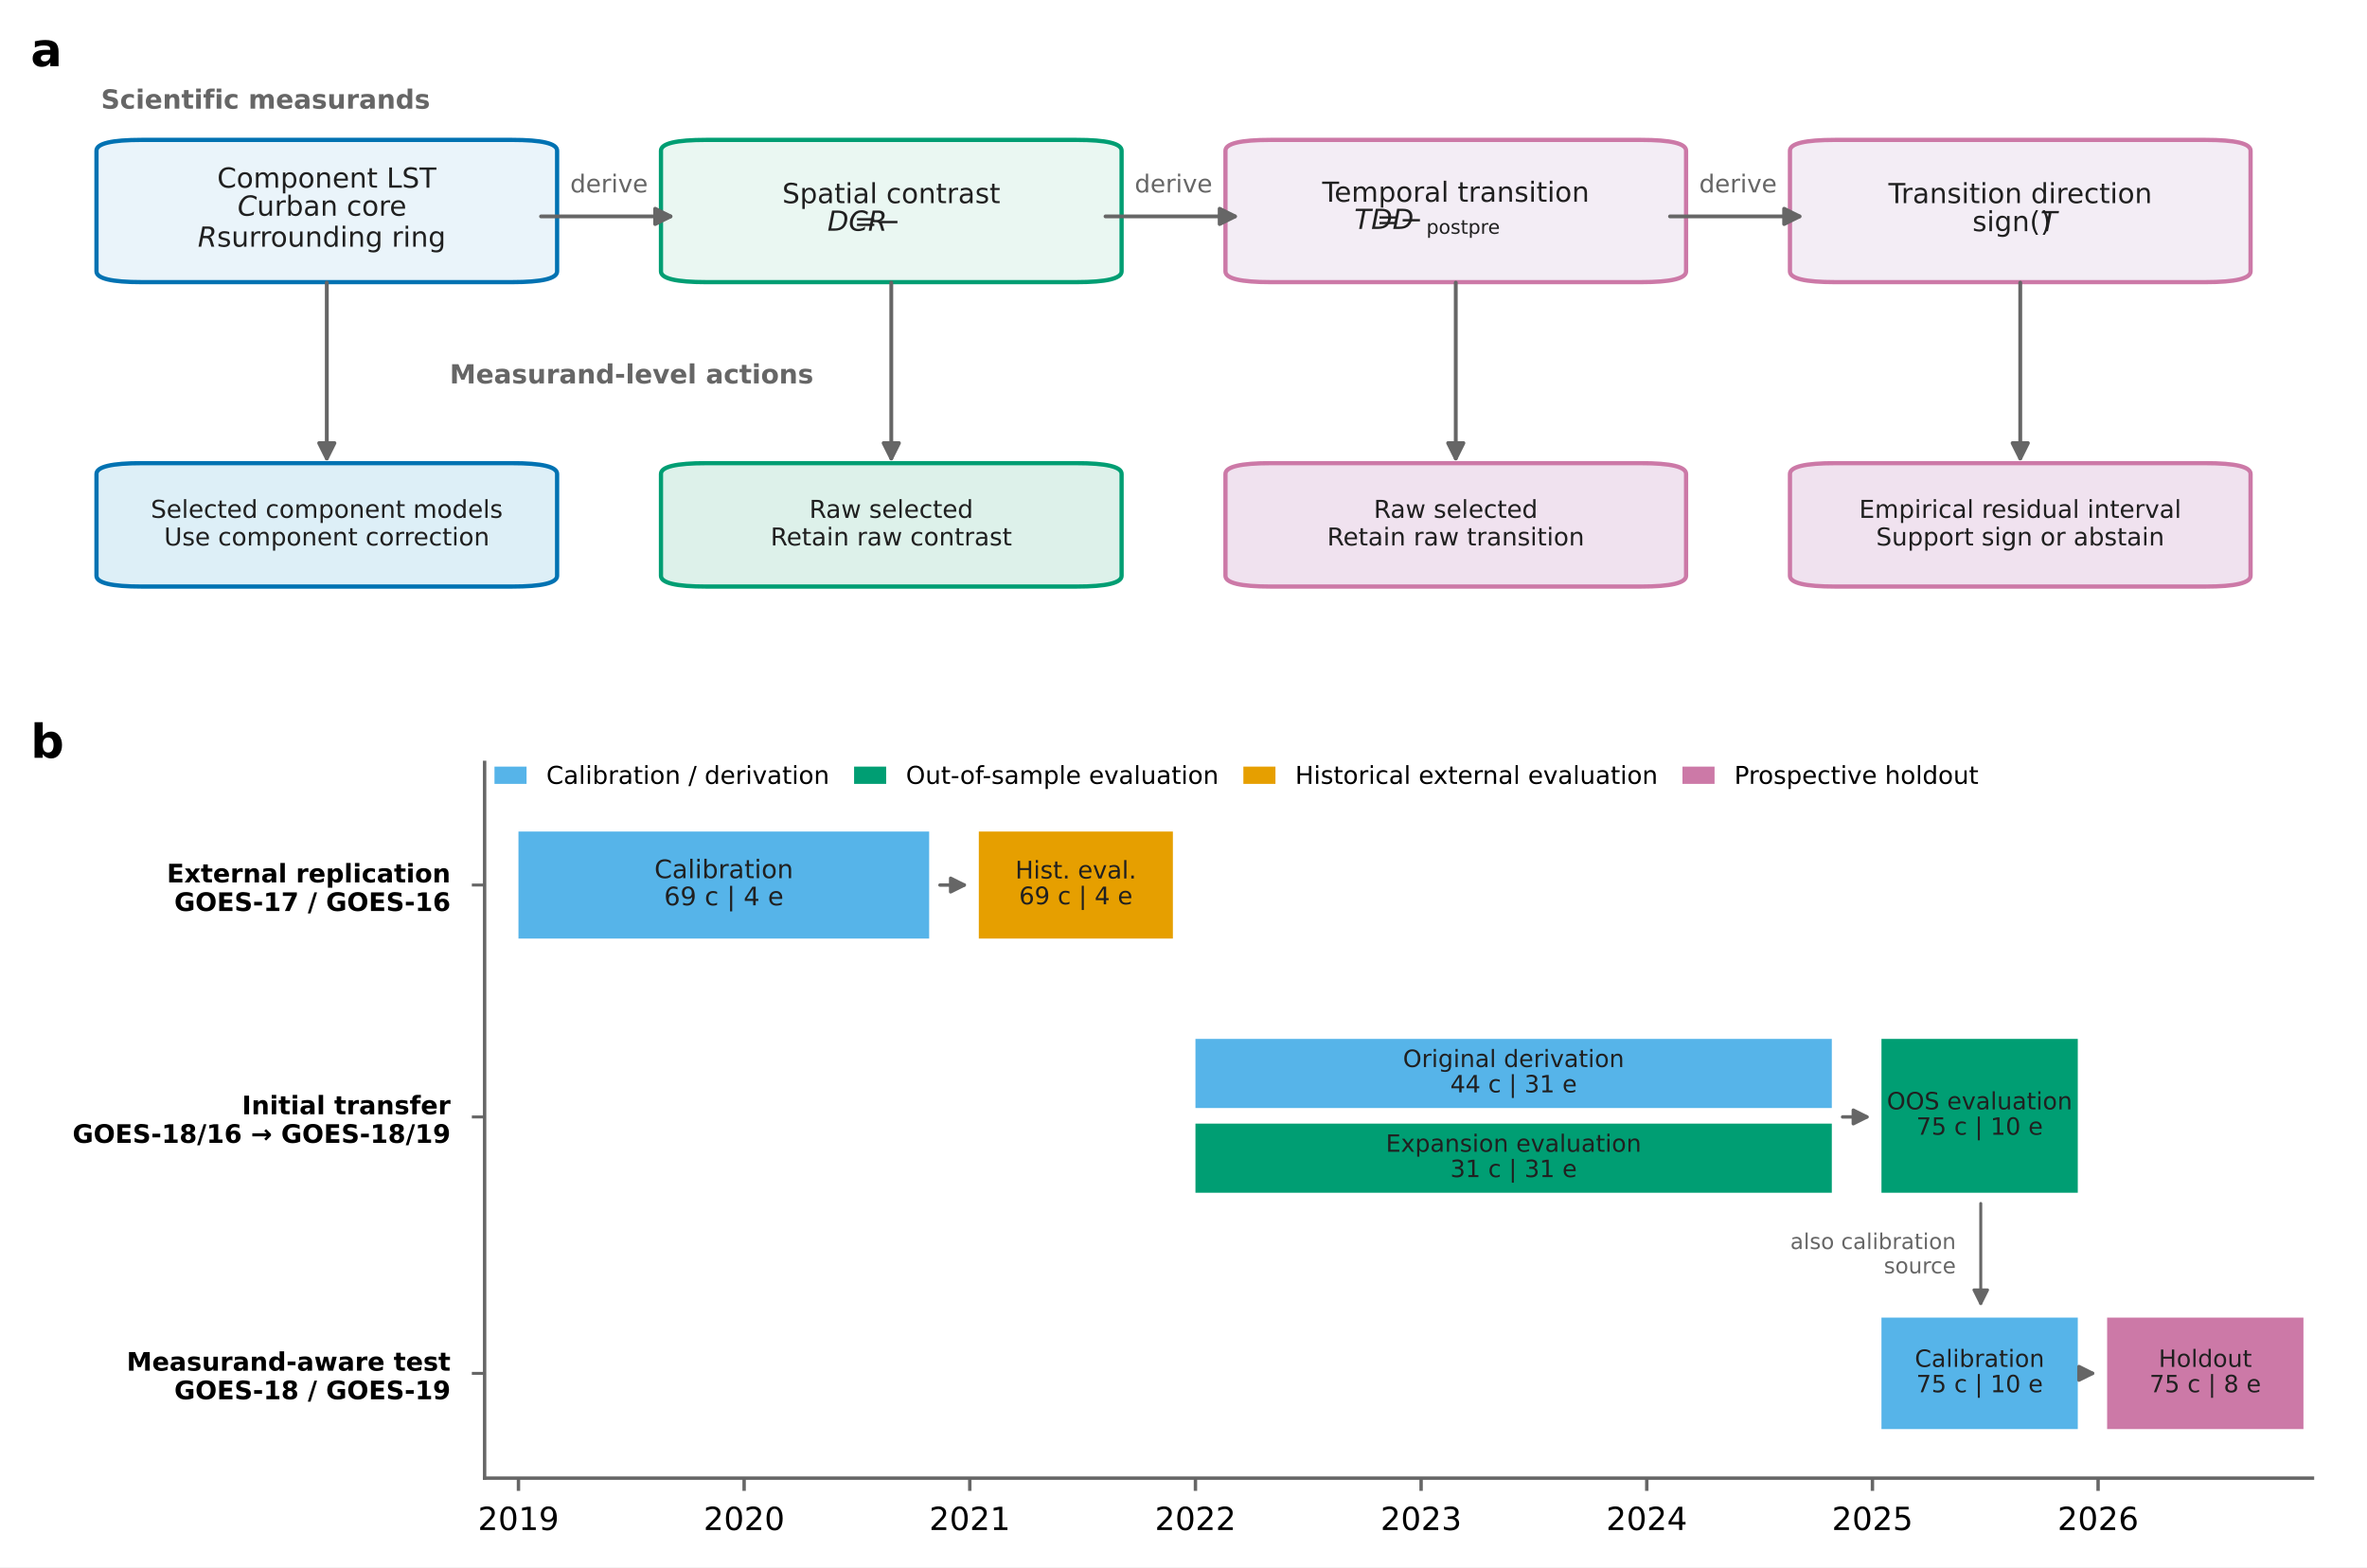
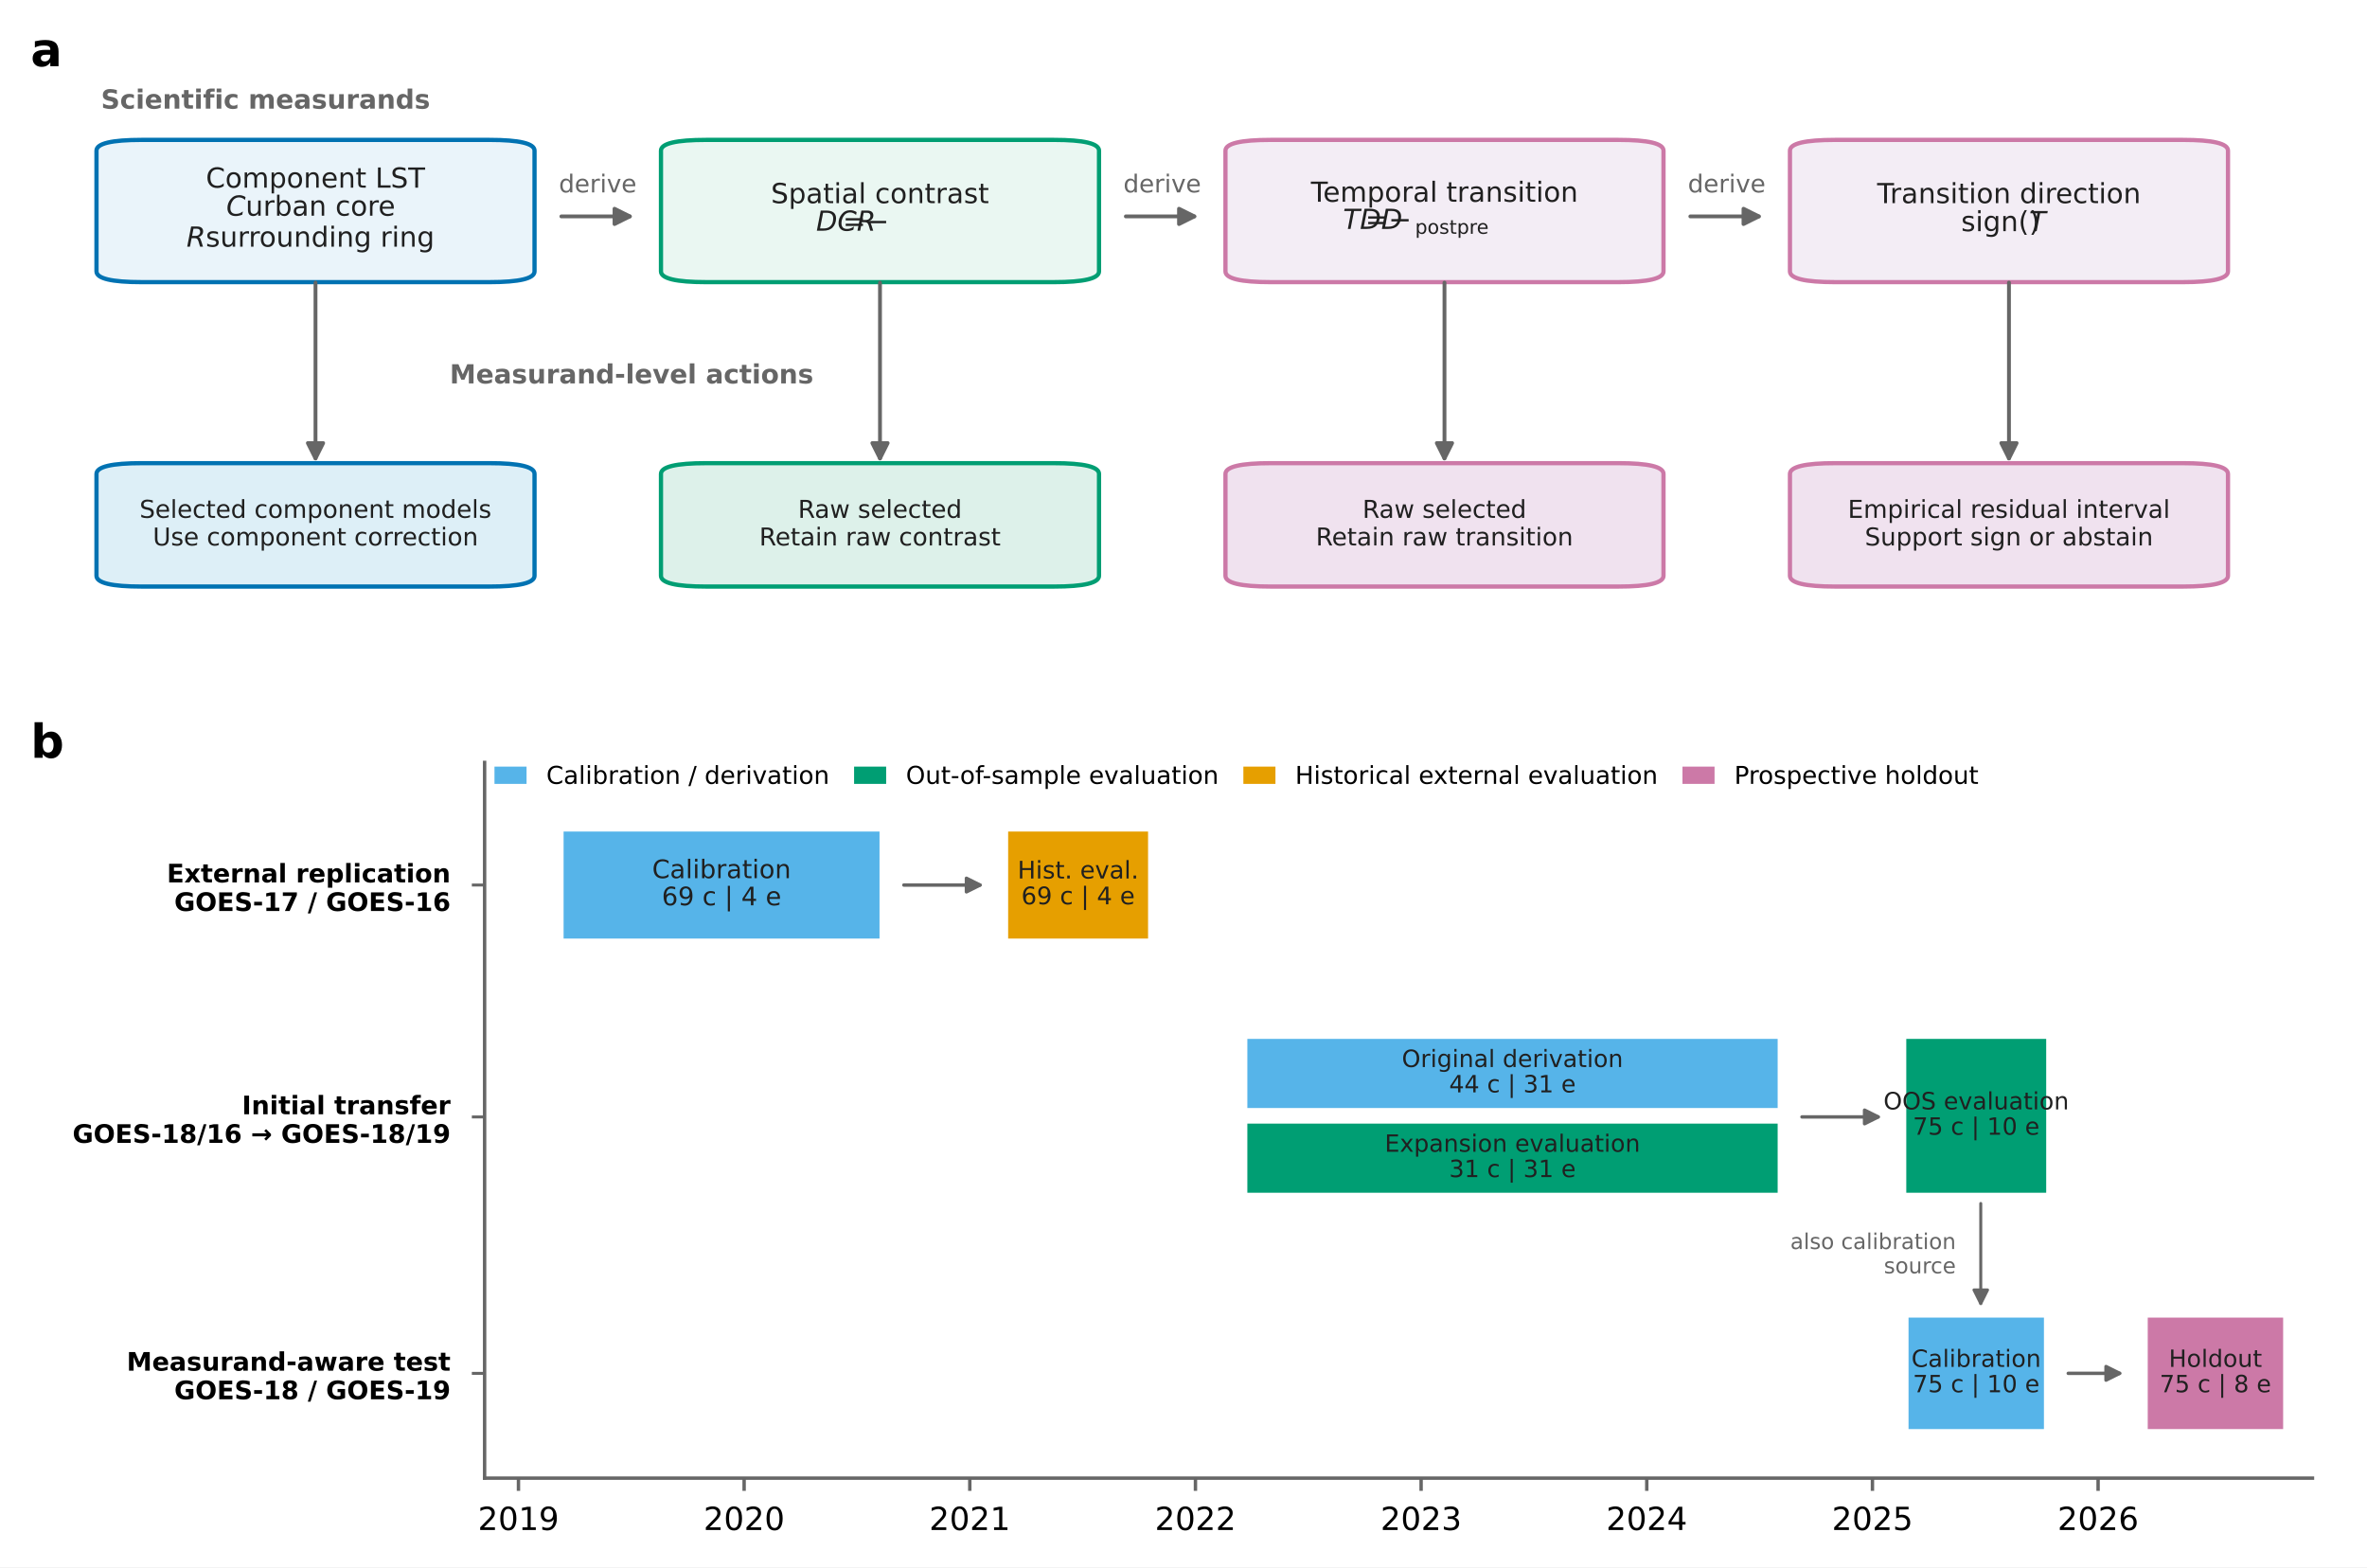
<svg xmlns="http://www.w3.org/2000/svg" xmlns:xlink="http://www.w3.org/1999/xlink" width="556.344pt" height="368.359pt" viewBox="0 0 556.344 368.359" version="1.1">
  <defs>
    <style type="text/css">*{stroke-linejoin: round; stroke-linecap: butt}</style>
  </defs>
  <g id="figure_1">
    <g id="patch_1">
      <path d="M 0 368.359 L 556.344 368.359 L 556.344 0 L 0 0 z " style="fill: #ffffff" />
    </g>
    <g id="axes_1">
      <g id="patch_2">
-         <path d="M 33.292 66.308 L 120.329 66.308 Q 130.943 66.308 130.943 63.775 L 130.943 35.41 Q 130.943 32.878 120.329 32.878 L 33.292 32.878 Q 22.678 32.878 22.678 35.41 L 22.678 63.775 Q 22.678 66.308 33.292 66.308 z " clip-path="url(#pf7577ebd3a)" style="fill: #eaf4fa; stroke: #0072b2; stroke-linejoin: miter" />
+         <path d="M 33.292 66.308 L 115.022 66.308 Q 125.636 66.308 125.636 63.775 L 125.636 35.41 Q 125.636 32.878 115.022 32.878 L 33.292 32.878 Q 22.678 32.878 22.678 35.41 L 22.678 63.775 Q 22.678 66.308 33.292 66.308 z " clip-path="url(#pf7577ebd3a)" style="fill: #eaf4fa; stroke: #0072b2; stroke-linejoin: miter" />
      </g>
      <g id="patch_3">
-         <path d="M 33.292 137.854 L 120.329 137.854 Q 130.943 137.854 130.943 135.321 L 130.943 111.388 Q 130.943 108.856 120.329 108.856 L 33.292 108.856 Q 22.678 108.856 22.678 111.388 L 22.678 135.321 Q 22.678 137.854 33.292 137.854 z " clip-path="url(#pf7577ebd3a)" style="fill: #ddeff7; stroke: #0072b2; stroke-linejoin: miter" />
+         <path d="M 33.292 137.854 L 115.022 137.854 Q 125.636 137.854 125.636 135.321 L 125.636 111.388 Q 125.636 108.856 115.022 108.856 L 33.292 108.856 Q 22.678 108.856 22.678 111.388 L 22.678 135.321 Q 22.678 137.854 33.292 137.854 z " clip-path="url(#pf7577ebd3a)" style="fill: #ddeff7; stroke: #0072b2; stroke-linejoin: miter" />
      </g>
      <g id="patch_4">
-         <path d="M 76.81 66.42 Q 76.81 87.58 76.81 107.734 " clip-path="url(#pf7577ebd3a)" style="fill: none; stroke: #666666; stroke-width: 0.9; stroke-linecap: round" />
-         <path d="M 78.61 104.134 L 76.81 107.734 L 75.01 104.134 z " clip-path="url(#pf7577ebd3a)" style="fill: #666666; stroke: #666666; stroke-width: 0.9; stroke-linecap: round" />
+         <path d="M 74.157 66.42 Q 74.157 87.58 74.157 107.734 " clip-path="url(#pf7577ebd3a)" style="fill: none; stroke: #666666; stroke-width: 0.9; stroke-linecap: round" />
+         <path d="M 75.957 104.134 L 74.157 107.734 L 72.357 104.134 z " clip-path="url(#pf7577ebd3a)" style="fill: #666666; stroke: #666666; stroke-width: 0.9; stroke-linecap: round" />
      </g>
      <g id="patch_5">
-         <path d="M 165.97 66.308 L 253.007 66.308 Q 263.621 66.308 263.621 63.775 L 263.621 35.41 Q 263.621 32.878 253.007 32.878 L 165.97 32.878 Q 155.356 32.878 155.356 35.41 L 155.356 63.775 Q 155.356 66.308 165.97 66.308 z " clip-path="url(#pf7577ebd3a)" style="fill: #eaf7f2; stroke: #009e73; stroke-linejoin: miter" />
+         <path d="M 165.97 66.308 L 247.7 66.308 Q 258.314 66.308 258.314 63.775 L 258.314 35.41 Q 258.314 32.878 247.7 32.878 L 165.97 32.878 Q 155.356 32.878 155.356 35.41 L 155.356 63.775 Q 155.356 66.308 165.97 66.308 z " clip-path="url(#pf7577ebd3a)" style="fill: #eaf7f2; stroke: #009e73; stroke-linejoin: miter" />
      </g>
      <g id="patch_6">
-         <path d="M 165.97 137.854 L 253.007 137.854 Q 263.621 137.854 263.621 135.321 L 263.621 111.388 Q 263.621 108.856 253.007 108.856 L 165.97 108.856 Q 155.356 108.856 155.356 111.388 L 155.356 135.321 Q 155.356 137.854 165.97 137.854 z " clip-path="url(#pf7577ebd3a)" style="fill: #ddf1ea; stroke: #009e73; stroke-linejoin: miter" />
+         <path d="M 165.97 137.854 L 247.7 137.854 Q 258.314 137.854 258.314 135.321 L 258.314 111.388 Q 258.314 108.856 247.7 108.856 L 165.97 108.856 Q 155.356 108.856 155.356 111.388 L 155.356 135.321 Q 155.356 137.854 165.97 137.854 z " clip-path="url(#pf7577ebd3a)" style="fill: #ddf1ea; stroke: #009e73; stroke-linejoin: miter" />
      </g>
      <g id="patch_7">
-         <path d="M 209.488 66.42 Q 209.488 87.58 209.488 107.734 " clip-path="url(#pf7577ebd3a)" style="fill: none; stroke: #666666; stroke-width: 0.9; stroke-linecap: round" />
-         <path d="M 211.288 104.134 L 209.488 107.734 L 207.688 104.134 z " clip-path="url(#pf7577ebd3a)" style="fill: #666666; stroke: #666666; stroke-width: 0.9; stroke-linecap: round" />
+         <path d="M 206.835 66.42 Q 206.835 87.58 206.835 107.734 " clip-path="url(#pf7577ebd3a)" style="fill: none; stroke: #666666; stroke-width: 0.9; stroke-linecap: round" />
+         <path d="M 208.635 104.134 L 206.835 107.734 L 205.035 104.134 z " clip-path="url(#pf7577ebd3a)" style="fill: #666666; stroke: #666666; stroke-width: 0.9; stroke-linecap: round" />
      </g>
      <g id="patch_8">
-         <path d="M 298.648 66.308 L 385.685 66.308 Q 396.299 66.308 396.299 63.775 L 396.299 35.41 Q 396.299 32.878 385.685 32.878 L 298.648 32.878 Q 288.034 32.878 288.034 35.41 L 288.034 63.775 Q 288.034 66.308 298.648 66.308 z " clip-path="url(#pf7577ebd3a)" style="fill: #f3edf5; stroke: #cc79a7; stroke-linejoin: miter" />
+         <path d="M 298.648 66.308 L 380.378 66.308 Q 390.992 66.308 390.992 63.775 L 390.992 35.41 Q 390.992 32.878 380.378 32.878 L 298.648 32.878 Q 288.034 32.878 288.034 35.41 L 288.034 63.775 Q 288.034 66.308 298.648 66.308 z " clip-path="url(#pf7577ebd3a)" style="fill: #f3edf5; stroke: #cc79a7; stroke-linejoin: miter" />
      </g>
      <g id="patch_9">
-         <path d="M 298.648 137.854 L 385.685 137.854 Q 396.299 137.854 396.299 135.321 L 396.299 111.388 Q 396.299 108.856 385.685 108.856 L 298.648 108.856 Q 288.034 108.856 288.034 111.388 L 288.034 135.321 Q 288.034 137.854 298.648 137.854 z " clip-path="url(#pf7577ebd3a)" style="fill: #f0e2ef; stroke: #cc79a7; stroke-linejoin: miter" />
+         <path d="M 298.648 137.854 L 380.378 137.854 Q 390.992 137.854 390.992 135.321 L 390.992 111.388 Q 390.992 108.856 380.378 108.856 L 298.648 108.856 Q 288.034 108.856 288.034 111.388 L 288.034 135.321 Q 288.034 137.854 298.648 137.854 z " clip-path="url(#pf7577ebd3a)" style="fill: #f0e2ef; stroke: #cc79a7; stroke-linejoin: miter" />
      </g>
      <g id="patch_10">
-         <path d="M 342.166 66.42 Q 342.166 87.58 342.166 107.734 " clip-path="url(#pf7577ebd3a)" style="fill: none; stroke: #666666; stroke-width: 0.9; stroke-linecap: round" />
-         <path d="M 343.966 104.134 L 342.166 107.734 L 340.366 104.134 z " clip-path="url(#pf7577ebd3a)" style="fill: #666666; stroke: #666666; stroke-width: 0.9; stroke-linecap: round" />
+         <path d="M 339.513 66.42 Q 339.513 87.58 339.513 107.734 " clip-path="url(#pf7577ebd3a)" style="fill: none; stroke: #666666; stroke-width: 0.9; stroke-linecap: round" />
+         <path d="M 341.313 104.134 L 339.513 107.734 L 337.713 104.134 z " clip-path="url(#pf7577ebd3a)" style="fill: #666666; stroke: #666666; stroke-width: 0.9; stroke-linecap: round" />
      </g>
      <g id="patch_11">
-         <path d="M 431.326 66.308 L 518.363 66.308 Q 528.977 66.308 528.977 63.775 L 528.977 35.41 Q 528.977 32.878 518.363 32.878 L 431.326 32.878 Q 420.712 32.878 420.712 35.41 L 420.712 63.775 Q 420.712 66.308 431.326 66.308 z " clip-path="url(#pf7577ebd3a)" style="fill: #f3edf5; stroke: #cc79a7; stroke-linejoin: miter" />
+         <path d="M 431.326 66.308 L 513.056 66.308 Q 523.67 66.308 523.67 63.775 L 523.67 35.41 Q 523.67 32.878 513.056 32.878 L 431.326 32.878 Q 420.712 32.878 420.712 35.41 L 420.712 63.775 Q 420.712 66.308 431.326 66.308 z " clip-path="url(#pf7577ebd3a)" style="fill: #f3edf5; stroke: #cc79a7; stroke-linejoin: miter" />
      </g>
      <g id="patch_12">
-         <path d="M 431.326 137.854 L 518.363 137.854 Q 528.977 137.854 528.977 135.321 L 528.977 111.388 Q 528.977 108.856 518.363 108.856 L 431.326 108.856 Q 420.712 108.856 420.712 111.388 L 420.712 135.321 Q 420.712 137.854 431.326 137.854 z " clip-path="url(#pf7577ebd3a)" style="fill: #f0e2ef; stroke: #cc79a7; stroke-linejoin: miter" />
+         <path d="M 431.326 137.854 L 513.056 137.854 Q 523.67 137.854 523.67 135.321 L 523.67 111.388 Q 523.67 108.856 513.056 108.856 L 431.326 108.856 Q 420.712 108.856 420.712 111.388 L 420.712 135.321 Q 420.712 137.854 431.326 137.854 z " clip-path="url(#pf7577ebd3a)" style="fill: #f0e2ef; stroke: #cc79a7; stroke-linejoin: miter" />
      </g>
      <g id="patch_13">
-         <path d="M 474.844 66.42 Q 474.844 87.58 474.844 107.734 " clip-path="url(#pf7577ebd3a)" style="fill: none; stroke: #666666; stroke-width: 0.9; stroke-linecap: round" />
-         <path d="M 476.644 104.134 L 474.844 107.734 L 473.044 104.134 z " clip-path="url(#pf7577ebd3a)" style="fill: #666666; stroke: #666666; stroke-width: 0.9; stroke-linecap: round" />
+         <path d="M 472.191 66.42 Q 472.191 87.58 472.191 107.734 " clip-path="url(#pf7577ebd3a)" style="fill: none; stroke: #666666; stroke-width: 0.9; stroke-linecap: round" />
+         <path d="M 473.991 104.134 L 472.191 107.734 L 470.391 104.134 z " clip-path="url(#pf7577ebd3a)" style="fill: #666666; stroke: #666666; stroke-width: 0.9; stroke-linecap: round" />
      </g>
      <g id="patch_14">
-         <path d="M 127.166 50.859 Q 142.883 50.859 157.593 50.859 " clip-path="url(#pf7577ebd3a)" style="fill: none; stroke: #666666; stroke-width: 0.9; stroke-linecap: round" />
-         <path d="M 153.993 49.059 L 157.593 50.859 L 153.993 52.659 z " clip-path="url(#pf7577ebd3a)" style="fill: #666666; stroke: #666666; stroke-width: 0.9; stroke-linecap: round" />
+         <path d="M 131.946 50.859 Q 140.496 50.859 148.039 50.859 " clip-path="url(#pf7577ebd3a)" style="fill: none; stroke: #666666; stroke-width: 0.9; stroke-linecap: round" />
+         <path d="M 144.439 49.059 L 148.039 50.859 L 144.439 52.659 z " clip-path="url(#pf7577ebd3a)" style="fill: #666666; stroke: #666666; stroke-width: 0.9; stroke-linecap: round" />
      </g>
      <g id="patch_15">
-         <path d="M 259.844 50.859 Q 275.561 50.859 290.271 50.859 " clip-path="url(#pf7577ebd3a)" style="fill: none; stroke: #666666; stroke-width: 0.9; stroke-linecap: round" />
-         <path d="M 286.671 49.059 L 290.271 50.859 L 286.671 52.659 z " clip-path="url(#pf7577ebd3a)" style="fill: #666666; stroke: #666666; stroke-width: 0.9; stroke-linecap: round" />
+         <path d="M 264.624 50.859 Q 273.174 50.859 280.717 50.859 " clip-path="url(#pf7577ebd3a)" style="fill: none; stroke: #666666; stroke-width: 0.9; stroke-linecap: round" />
+         <path d="M 277.117 49.059 L 280.717 50.859 L 277.117 52.659 z " clip-path="url(#pf7577ebd3a)" style="fill: #666666; stroke: #666666; stroke-width: 0.9; stroke-linecap: round" />
      </g>
      <g id="patch_16">
-         <path d="M 392.522 50.859 Q 408.239 50.859 422.949 50.859 " clip-path="url(#pf7577ebd3a)" style="fill: none; stroke: #666666; stroke-width: 0.9; stroke-linecap: round" />
-         <path d="M 419.349 49.059 L 422.949 50.859 L 419.349 52.659 z " clip-path="url(#pf7577ebd3a)" style="fill: #666666; stroke: #666666; stroke-width: 0.9; stroke-linecap: round" />
+         <path d="M 397.302 50.859 Q 405.852 50.859 413.395 50.859 " clip-path="url(#pf7577ebd3a)" style="fill: none; stroke: #666666; stroke-width: 0.9; stroke-linecap: round" />
+         <path d="M 409.795 49.059 L 413.395 50.859 L 409.795 52.659 z " clip-path="url(#pf7577ebd3a)" style="fill: #666666; stroke: #666666; stroke-width: 0.9; stroke-linecap: round" />
      </g>
      <g id="text_1">
        <text style="fill: #666666; font: 700 6.2px 'DejaVu Sans'; text-anchor: start" x="23.739" y="25.533" transform="rotate(-0 23.73912 25.533)">Scientific measurands</text>
      </g>
      <g id="text_2">
        <text style="fill: #666666; font: 700 6.2px 'DejaVu Sans'; text-anchor: middle" x="148.456" y="90.114" transform="rotate(-0 148.4564 90.1143)">Measurand-level actions</text>
      </g>
      <g id="text_3">
-         <text style="fill: #202020; font: 6.5px 'DejaVu Sans'" transform="translate(51.0495 44.1005)">Component LST</text>
-         <g style="fill: #202020" transform="translate(55.84782 51.37908)">
+         <text style="fill: #202020; font: 6.5px 'DejaVu Sans'" transform="translate(48.39594 44.1005)">Component LST</text>
+         <g style="fill: #202020" transform="translate(53.19426 51.37908)">
          <text>
            <tspan style="font: oblique 6.5px 'DejaVu Sans'" x="0" y="-0.688">C</tspan>
            <tspan style="font: 6.5px 'DejaVu Sans'" x="4.539 6.605 10.724 13.397 17.523 21.506 25.625 27.692 31.265 35.242 37.915" y="-0.688"> urban core</tspan>
          </text>
        </g>
-         <g style="fill: #202020" transform="translate(46.48782 58.65888)">
+         <g style="fill: #202020" transform="translate(43.83426 58.65888)">
          <text>
            <tspan style="font: oblique 6.5px 'DejaVu Sans'" x="0" y="-0.688">R</tspan>
            <tspan style="font: 6.5px 'DejaVu Sans'" x="4.516 6.583 9.969 14.089 16.761 19.433 23.41 27.53 31.649 35.775 37.581 41.701 45.827 47.893 50.565 52.371 56.491" y="-0.688"> surrounding ring</tspan>
          </text>
        </g>
      </g>
      <g id="text_4">
-         <text style="fill: #202020; font: 5.8px 'DejaVu Sans'" transform="translate(35.44726 121.7077)">Selected component models</text>
-         <text style="fill: #202020; font: 5.8px 'DejaVu Sans'" transform="translate(38.57201 128.2025)">Use component correction</text>
+         <text style="fill: #202020; font: 5.8px 'DejaVu Sans'" transform="translate(32.7937 121.7077)">Selected component models</text>
+         <text style="fill: #202020; font: 5.8px 'DejaVu Sans'" transform="translate(35.91845 128.2025)">Use component correction</text>
      </g>
      <g id="text_5">
-         <text style="fill: #202020; font: 6.5px 'DejaVu Sans'" transform="translate(183.8616 47.74701)">Spatial contrast</text>
-         <g style="fill: #202020" transform="translate(194.4733 55.02558)">
+         <text style="fill: #202020; font: 6.5px 'DejaVu Sans'" transform="translate(181.208 47.74701)">Spatial contrast</text>
+         <g style="fill: #202020" transform="translate(191.8198 55.02558)">
          <text>
            <tspan style="font: oblique 6.5px 'DejaVu Sans'" x="0 12.984 25.502" y="-0.797">DCR</tspan>
            <tspan style="font: 6.5px 'DejaVu Sans'" x="6.271 18.789" y="-0.797">=−</tspan>
          </text>
        </g>
      </g>
      <g id="text_6">
-         <text style="fill: #202020; font: 5.8px 'DejaVu Sans'" transform="translate(190.226 121.7077)">Raw selected</text>
-         <text style="fill: #202020; font: 5.8px 'DejaVu Sans'" transform="translate(181.1168 128.2025)">Retain raw contrast</text>
+         <text style="fill: #202020; font: 5.8px 'DejaVu Sans'" transform="translate(187.5724 121.7077)">Raw selected</text>
+         <text style="fill: #202020; font: 5.8px 'DejaVu Sans'" transform="translate(178.4632 128.2025)">Retain raw contrast</text>
      </g>
      <g id="text_7">
-         <text style="fill: #202020; font: 6.5px 'DejaVu Sans'" transform="translate(310.7703 47.4154)">Temporal transition</text>
-         <g style="fill: #202020" transform="translate(318.3113 54.69398)">
+         <text style="fill: #202020; font: 6.5px 'DejaVu Sans'" transform="translate(308.1167 47.4154)">Temporal transition</text>
+         <g style="fill: #202020" transform="translate(315.6578 54.69398)">
          <text>
            <tspan style="font: oblique 6.5px 'DejaVu Sans'" x="0 11.949 34.951" y="-0.891">TDD</tspan>
            <tspan style="font: 6.5px 'DejaVu Sans'" x="5.237 28.239" y="-0.891">=−</tspan>
            <tspan style="font: 4.55px 'DejaVu Sans'" x="16.955 19.843 22.627 24.997 39.957 42.845 44.715" y="0.258">postpre</tspan>
          </text>
        </g>
      </g>
      <g id="text_8">
-         <text style="fill: #202020; font: 5.8px 'DejaVu Sans'" transform="translate(322.904 121.7077)">Raw selected</text>
-         <text style="fill: #202020; font: 5.8px 'DejaVu Sans'" transform="translate(311.9402 128.2025)">Retain raw transition</text>
+         <text style="fill: #202020; font: 5.8px 'DejaVu Sans'" transform="translate(320.2504 121.7077)">Raw selected</text>
+         <text style="fill: #202020; font: 5.8px 'DejaVu Sans'" transform="translate(309.2866 128.2025)">Retain raw transition</text>
      </g>
      <g id="text_9">
-         <text style="fill: #202020; font: 6.5px 'DejaVu Sans'" transform="translate(443.8561 47.73979)">Transition direction</text>
-         <g style="fill: #202020" transform="translate(463.5993 55.01959)">
+         <text style="fill: #202020; font: 6.5px 'DejaVu Sans'" transform="translate(441.2025 47.73979)">Transition direction</text>
+         <g style="fill: #202020" transform="translate(460.9458 55.01959)">
          <text>
            <tspan style="font: 6.5px 'DejaVu Sans'" x="0 3.386 5.192 9.318 13.438 19.944" y="-0.688">sign()</tspan>
            <tspan style="font: oblique 6.5px 'DejaVu Sans'" x="15.974" y="-0.688">T</tspan>
          </text>
        </g>
      </g>
      <g id="text_10">
-         <text style="fill: #202020; font: 5.8px 'DejaVu Sans'" transform="translate(436.9762 121.7077)">Empirical residual interval</text>
-         <text style="fill: #202020; font: 5.8px 'DejaVu Sans'" transform="translate(440.9664 128.2025)">Support sign or abstain</text>
+         <text style="fill: #202020; font: 5.8px 'DejaVu Sans'" transform="translate(434.3227 121.7077)">Empirical residual interval</text>
+         <text style="fill: #202020; font: 5.8px 'DejaVu Sans'" transform="translate(438.3129 128.2025)">Support sign or abstain</text>
      </g>
      <g id="text_11">
-         <text style="fill: #666666; font: 5.8px 'DejaVu Sans'; text-anchor: middle" x="143.149" y="45.221" transform="rotate(-0 143.1493 45.22073)">derive</text>
+         <text style="fill: #666666; font: 5.8px 'DejaVu Sans'; text-anchor: middle" x="140.496" y="45.221" transform="rotate(-0 140.4958 45.22073)">derive</text>
      </g>
      <g id="text_12">
-         <text style="fill: #666666; font: 5.8px 'DejaVu Sans'; text-anchor: middle" x="275.827" y="45.221" transform="rotate(-0 275.8273 45.22073)">derive</text>
+         <text style="fill: #666666; font: 5.8px 'DejaVu Sans'; text-anchor: middle" x="273.174" y="45.221" transform="rotate(-0 273.1738 45.22073)">derive</text>
      </g>
      <g id="text_13">
-         <text style="fill: #666666; font: 5.8px 'DejaVu Sans'; text-anchor: middle" x="408.505" y="45.221" transform="rotate(-0 408.5053 45.22073)">derive</text>
+         <text style="fill: #666666; font: 5.8px 'DejaVu Sans'; text-anchor: middle" x="405.852" y="45.221" transform="rotate(-0 405.8518 45.22073)">derive</text>
      </g>
    </g>
    <g id="axes_2">
      <g id="patch_17">
        <path d="M 113.904 347.4 L 543.528 347.4 L 543.528 179.19 L 113.904 179.19 z " style="fill: #ffffff" />
      </g>
      <g id="matplotlib.axis_1">
        <g id="xtick_1">
          <g id="line2d_1">
            <defs>
              <path id="me864f964c7" d="M 0 0 L 0 3 " style="stroke: #666666; stroke-width: 0.8" />
            </defs>
            <g>
              <use xlink:href="#me864f964c7" x="121.86" y="347.4" style="fill: #666666; stroke: #666666; stroke-width: 0.8" />
            </g>
          </g>
          <g id="text_14">
            <text style="font: 7.5px 'DejaVu Sans'; text-anchor: middle" x="121.86" y="359.599" transform="rotate(-0 121.86 359.5988)">2019</text>
          </g>
        </g>
        <g id="xtick_2">
          <g id="line2d_2">
            <g>
              <use xlink:href="#me864f964c7" x="174.9" y="347.4" style="fill: #666666; stroke: #666666; stroke-width: 0.8" />
            </g>
          </g>
          <g id="text_15">
            <text style="font: 7.5px 'DejaVu Sans'; text-anchor: middle" x="174.9" y="359.599" transform="rotate(-0 174.9 359.5988)">2020</text>
          </g>
        </g>
        <g id="xtick_3">
          <g id="line2d_3">
            <g>
              <use xlink:href="#me864f964c7" x="227.94" y="347.4" style="fill: #666666; stroke: #666666; stroke-width: 0.8" />
            </g>
          </g>
          <g id="text_16">
            <text style="font: 7.5px 'DejaVu Sans'; text-anchor: middle" x="227.94" y="359.599" transform="rotate(-0 227.94 359.5988)">2021</text>
          </g>
        </g>
        <g id="xtick_4">
          <g id="line2d_4">
            <g>
              <use xlink:href="#me864f964c7" x="280.98" y="347.4" style="fill: #666666; stroke: #666666; stroke-width: 0.8" />
            </g>
          </g>
          <g id="text_17">
            <text style="font: 7.5px 'DejaVu Sans'; text-anchor: middle" x="280.98" y="359.599" transform="rotate(-0 280.98 359.5988)">2022</text>
          </g>
        </g>
        <g id="xtick_5">
          <g id="line2d_5">
            <g>
              <use xlink:href="#me864f964c7" x="334.02" y="347.4" style="fill: #666666; stroke: #666666; stroke-width: 0.8" />
            </g>
          </g>
          <g id="text_18">
            <text style="font: 7.5px 'DejaVu Sans'; text-anchor: middle" x="334.02" y="359.599" transform="rotate(-0 334.02 359.5988)">2023</text>
          </g>
        </g>
        <g id="xtick_6">
          <g id="line2d_6">
            <g>
              <use xlink:href="#me864f964c7" x="387.06" y="347.4" style="fill: #666666; stroke: #666666; stroke-width: 0.8" />
            </g>
          </g>
          <g id="text_19">
            <text style="font: 7.5px 'DejaVu Sans'; text-anchor: middle" x="387.06" y="359.599" transform="rotate(-0 387.06 359.5988)">2024</text>
          </g>
        </g>
        <g id="xtick_7">
          <g id="line2d_7">
            <g>
              <use xlink:href="#me864f964c7" x="440.1" y="347.4" style="fill: #666666; stroke: #666666; stroke-width: 0.8" />
            </g>
          </g>
          <g id="text_20">
            <text style="font: 7.5px 'DejaVu Sans'; text-anchor: middle" x="440.1" y="359.599" transform="rotate(-0 440.1 359.5988)">2025</text>
          </g>
        </g>
        <g id="xtick_8">
          <g id="line2d_8">
            <g>
              <use xlink:href="#me864f964c7" x="493.14" y="347.4" style="fill: #666666; stroke: #666666; stroke-width: 0.8" />
            </g>
          </g>
          <g id="text_21">
            <text style="font: 7.5px 'DejaVu Sans'; text-anchor: middle" x="493.14" y="359.599" transform="rotate(-0 493.14 359.5988)">2026</text>
          </g>
        </g>
      </g>
      <g id="matplotlib.axis_2">
        <g id="ytick_1">
          <g id="line2d_9">
            <defs>
              <path id="m834b76d132" d="M 0 0 L -3 0 " style="stroke: #666666; stroke-width: 0.7" />
            </defs>
            <g>
              <use xlink:href="#m834b76d132" x="113.904" y="208.011" style="fill: #666666; stroke: #666666; stroke-width: 0.7" />
            </g>
          </g>
          <g id="text_22">
            <text style="font: 700 6px 'DejaVu Sans'" transform="translate(39.21213 207.3871)">External replication</text>
            <text style="font: 700 6px 'DejaVu Sans'" transform="translate(40.96525 214.1058)">GOES-17 / GOES-16</text>
          </g>
        </g>
        <g id="ytick_2">
          <g id="line2d_10">
            <g>
              <use xlink:href="#m834b76d132" x="113.904" y="262.509" style="fill: #666666; stroke: #666666; stroke-width: 0.7" />
            </g>
          </g>
          <g id="text_23">
            <text style="font: 700 6px 'DejaVu Sans'" transform="translate(56.86806 261.8851)">Initial transfer</text>
            <text style="font: 700 6px 'DejaVu Sans'" transform="translate(17.04681 268.6038)">GOES-18/16 → GOES-18/19</text>
          </g>
        </g>
        <g id="ytick_3">
          <g id="line2d_11">
            <g>
              <use xlink:href="#m834b76d132" x="113.904" y="322.771" style="fill: #666666; stroke: #666666; stroke-width: 0.7" />
            </g>
          </g>
          <g id="text_24">
            <text style="font: 700 6px 'DejaVu Sans'" transform="translate(29.77338 322.1472)">Measurand-aware test</text>
            <text style="font: 700 6px 'DejaVu Sans'" transform="translate(40.96525 328.8659)">GOES-18 / GOES-19</text>
          </g>
        </g>
      </g>
      <g id="patch_18">
-         <path d="M 121.86 220.587 L 218.393 220.587 L 218.393 195.435 L 121.86 195.435 z " clip-path="url(#p4a295ca3c9)" style="fill: #56b4e9" />
+         <path d="M 132.468 220.587 L 206.724 220.587 L 206.724 195.435 L 132.468 195.435 z " clip-path="url(#p4a295ca3c9)" style="fill: #56b4e9" />
      </g>
      <g id="patch_19">
-         <path d="M 230.062 220.587 L 275.676 220.587 L 275.676 195.435 L 230.062 195.435 z " clip-path="url(#p4a295ca3c9)" style="fill: #e69f00" />
+         <path d="M 236.957 220.587 L 269.842 220.587 L 269.842 195.435 L 236.957 195.435 z " clip-path="url(#p4a295ca3c9)" style="fill: #e69f00" />
      </g>
      <g id="patch_20">
-         <path d="M 280.98 260.413 L 430.553 260.413 L 430.553 244.168 L 280.98 244.168 z " clip-path="url(#p4a295ca3c9)" style="fill: #56b4e9" />
+         <path d="M 293.179 260.413 L 417.823 260.413 L 417.823 244.168 L 293.179 244.168 z " clip-path="url(#p4a295ca3c9)" style="fill: #56b4e9" />
      </g>
      <g id="patch_21">
-         <path d="M 280.98 280.326 L 430.553 280.326 L 430.553 264.081 L 280.98 264.081 z " clip-path="url(#p4a295ca3c9)" style="fill: #009e73" />
+         <path d="M 293.179 280.326 L 417.823 280.326 L 417.823 264.081 L 293.179 264.081 z " clip-path="url(#p4a295ca3c9)" style="fill: #009e73" />
      </g>
      <g id="patch_22">
-         <path d="M 442.222 280.326 L 488.366 280.326 L 488.366 244.168 L 442.222 244.168 z " clip-path="url(#p4a295ca3c9)" style="fill: #009e73" />
+         <path d="M 448.056 280.326 L 480.941 280.326 L 480.941 244.168 L 448.056 244.168 z " clip-path="url(#p4a295ca3c9)" style="fill: #009e73" />
      </g>
      <g id="patch_23">
-         <path d="M 442.222 335.872 L 488.366 335.872 L 488.366 309.671 L 442.222 309.671 z " clip-path="url(#p4a295ca3c9)" style="fill: #56b4e9" />
+         <path d="M 448.586 335.872 L 480.41 335.872 L 480.41 309.671 L 448.586 309.671 z " clip-path="url(#p4a295ca3c9)" style="fill: #56b4e9" />
      </g>
      <g id="patch_24">
-         <path d="M 495.262 335.872 L 541.406 335.872 L 541.406 309.671 L 495.262 309.671 z " clip-path="url(#p4a295ca3c9)" style="fill: #cc79a7" />
+         <path d="M 504.809 335.872 L 536.633 335.872 L 536.633 309.671 L 504.809 309.671 z " clip-path="url(#p4a295ca3c9)" style="fill: #cc79a7" />
      </g>
      <g id="patch_25">
        <path d="M 113.904 347.4 L 113.904 179.19 " style="fill: none; stroke: #666666; stroke-width: 0.8; stroke-linejoin: miter; stroke-linecap: square" />
      </g>
      <g id="patch_26">
        <path d="M 113.904 347.4 L 543.528 347.4 " style="fill: none; stroke: #666666; stroke-width: 0.8; stroke-linejoin: miter; stroke-linecap: square" />
      </g>
      <g id="text_25">
-         <text style="fill: #202020; font: 6px 'DejaVu Sans'" transform="translate(153.8036 206.3915)">Calibration</text>
-         <text style="fill: #202020; font: 6px 'DejaVu Sans'" transform="translate(156.0803 212.7749)">69 c | 4 e</text>
+         <text style="fill: #202020; font: 6px 'DejaVu Sans'" transform="translate(153.2732 206.3915)">Calibration</text>
+         <text style="fill: #202020; font: 6px 'DejaVu Sans'" transform="translate(155.5499 212.7749)">69 c | 4 e</text>
      </g>
      <g id="text_26">
-         <text style="fill: #202020; font: 5.7px 'DejaVu Sans'" transform="translate(238.6357 206.4725)">Hist. eval.</text>
-         <text style="fill: #202020; font: 5.7px 'DejaVu Sans'" transform="translate(239.525 212.5367)">69 c | 4 e</text>
+         <text style="fill: #202020; font: 5.7px 'DejaVu Sans'" transform="translate(239.1661 206.4725)">Hist. eval.</text>
+         <text style="fill: #202020; font: 5.7px 'DejaVu Sans'" transform="translate(240.0554 212.5367)">69 c | 4 e</text>
      </g>
      <g id="patch_27">
-         <path d="M 220.925 208.011 Q 224.23 208.011 226.641 208.011 " style="fill: none; stroke: #666666; stroke-width: 0.8; stroke-linecap: round" />
-         <path d="M 223.441 206.411 L 226.641 208.011 L 223.441 209.611 z " style="fill: #666666; stroke: #666666; stroke-width: 0.8; stroke-linecap: round" />
+         <path d="M 212.439 208.011 Q 221.842 208.011 230.351 208.011 " style="fill: none; stroke: #666666; stroke-width: 0.8; stroke-linecap: round" />
+         <path d="M 227.151 206.411 L 230.351 208.011 L 227.151 209.611 z " style="fill: #666666; stroke: #666666; stroke-width: 0.8; stroke-linecap: round" />
      </g>
      <g id="text_27">
-         <text style="fill: #202020; font: 5.6px 'DejaVu Sans'" transform="translate(329.754 250.7791)">Original derivation</text>
-         <text style="fill: #202020; font: 5.6px 'DejaVu Sans'" transform="translate(340.8752 256.7369)">44 c | 31 e</text>
+         <text style="fill: #202020; font: 5.6px 'DejaVu Sans'" transform="translate(329.4888 250.7791)">Original derivation</text>
+         <text style="fill: #202020; font: 5.6px 'DejaVu Sans'" transform="translate(340.61 256.7369)">44 c | 31 e</text>
      </g>
      <g id="text_28">
-         <text style="fill: #202020; font: 5.6px 'DejaVu Sans'" transform="translate(325.7303 270.6918)">Expansion evaluation</text>
-         <text style="fill: #202020; font: 5.6px 'DejaVu Sans'" transform="translate(340.8752 276.6496)">31 c | 31 e</text>
+         <text style="fill: #202020; font: 5.6px 'DejaVu Sans'" transform="translate(325.4651 270.6918)">Expansion evaluation</text>
+         <text style="fill: #202020; font: 5.6px 'DejaVu Sans'" transform="translate(340.61 276.6496)">31 c | 31 e</text>
      </g>
      <g id="text_29">
-         <text style="fill: #202020; font: 5.6px 'DejaVu Sans'" transform="translate(443.4907 260.7354)">OOS evaluation</text>
-         <text style="fill: #202020; font: 5.6px 'DejaVu Sans'" transform="translate(450.4028 266.6932)">75 c | 10 e</text>
+         <text style="fill: #202020; font: 5.6px 'DejaVu Sans'" transform="translate(442.6952 260.7354)">OOS evaluation</text>
+         <text style="fill: #202020; font: 5.6px 'DejaVu Sans'" transform="translate(449.6072 266.6932)">75 c | 10 e</text>
      </g>
      <g id="patch_28">
-         <path d="M 433.085 262.509 Q 436.39 262.509 438.801 262.509 " style="fill: none; stroke: #666666; stroke-width: 0.8; stroke-linecap: round" />
-         <path d="M 435.601 260.909 L 438.801 262.509 L 435.601 264.109 z " style="fill: #666666; stroke: #666666; stroke-width: 0.8; stroke-linecap: round" />
+         <path d="M 423.538 262.509 Q 432.941 262.509 441.45 262.509 " style="fill: none; stroke: #666666; stroke-width: 0.8; stroke-linecap: round" />
+         <path d="M 438.25 260.909 L 441.45 262.509 L 438.25 264.109 z " style="fill: #666666; stroke: #666666; stroke-width: 0.8; stroke-linecap: round" />
      </g>
      <g id="text_30">
-         <text style="fill: #202020; font: 5.6px 'DejaVu Sans'" transform="translate(450.0594 321.2596)">Calibration</text>
-         <text style="fill: #202020; font: 5.6px 'DejaVu Sans'" transform="translate(450.4028 327.2174)">75 c | 10 e</text>
+         <text style="fill: #202020; font: 5.6px 'DejaVu Sans'" transform="translate(449.2638 321.2596)">Calibration</text>
+         <text style="fill: #202020; font: 5.6px 'DejaVu Sans'" transform="translate(449.6072 327.2174)">75 c | 10 e</text>
      </g>
      <g id="text_31">
-         <text style="fill: #202020; font: 5.6px 'DejaVu Sans'" transform="translate(507.3742 321.2596)">Holdout</text>
-         <text style="fill: #202020; font: 5.6px 'DejaVu Sans'" transform="translate(505.2243 327.2174)">75 c | 8 e</text>
+         <text style="fill: #202020; font: 5.6px 'DejaVu Sans'" transform="translate(509.761 321.2596)">Holdout</text>
+         <text style="fill: #202020; font: 5.6px 'DejaVu Sans'" transform="translate(507.6111 327.2174)">75 c | 8 e</text>
      </g>
      <g id="patch_29">
-         <path d="M 490.9 322.771 Q 491.814 322.771 491.835 322.771 " style="fill: none; stroke: #666666; stroke-width: 0.8; stroke-linecap: round" />
-         <path d="M 488.635 321.171 L 491.835 322.771 L 488.635 324.371 z " style="fill: #666666; stroke: #666666; stroke-width: 0.8; stroke-linecap: round" />
+         <path d="M 486.125 322.771 Q 492.611 322.771 498.202 322.771 " style="fill: none; stroke: #666666; stroke-width: 0.8; stroke-linecap: round" />
+         <path d="M 495.002 321.171 L 498.202 322.771 L 495.002 324.371 z " style="fill: #666666; stroke: #666666; stroke-width: 0.8; stroke-linecap: round" />
      </g>
      <g id="patch_30">
        <path d="M 465.559 282.85 Q 465.559 294.998 465.559 306.364 " style="fill: none; stroke: #666666; stroke-width: 0.7; stroke-linecap: round" />
        <path d="M 467.159 303.164 L 465.559 306.364 L 463.959 303.164 z " style="fill: #666666; stroke: #666666; stroke-width: 0.7; stroke-linecap: round" />
      </g>
      <g id="text_32">
        <text style="fill: #666666; font: 5.1px 'DejaVu Sans'" transform="translate(420.7927 293.55)">also calibration</text>
        <text style="fill: #666666; font: 5.1px 'DejaVu Sans'" transform="translate(442.7912 299.2609)">source</text>
      </g>
      <g id="legend_1">
        <g id="patch_31">
          <path d="M 116.224 184.235 L 123.764 184.235 L 123.764 180.175 L 116.224 180.175 z " style="fill: #56b4e9" />
        </g>
        <g id="text_33">
          <text style="font: 5.8px 'DejaVu Sans'; text-anchor: start" x="128.404" y="184.235" transform="rotate(-0 128.404 184.235)">Calibration / derivation</text>
        </g>
        <g id="patch_32">
          <path d="M 200.745 184.235 L 208.285 184.235 L 208.285 180.175 L 200.745 180.175 z " style="fill: #009e73" />
        </g>
        <g id="text_34">
          <text style="font: 5.8px 'DejaVu Sans'; text-anchor: start" x="212.925" y="184.235" transform="rotate(-0 212.9254 184.235)">Out-of-sample evaluation</text>
        </g>
        <g id="patch_33">
          <path d="M 292.244 184.235 L 299.784 184.235 L 299.784 180.175 L 292.244 180.175 z " style="fill: #e69f00" />
        </g>
        <g id="text_35">
          <text style="font: 5.8px 'DejaVu Sans'; text-anchor: start" x="304.424" y="184.235" transform="rotate(-0 304.424 184.235)">Historical external evaluation</text>
        </g>
        <g id="patch_34">
          <path d="M 395.452 184.235 L 402.992 184.235 L 402.992 180.175 L 395.452 180.175 z " style="fill: #cc79a7" />
        </g>
        <g id="text_36">
          <text style="font: 5.8px 'DejaVu Sans'; text-anchor: start" x="407.632" y="184.235" transform="rotate(-0 407.6323 184.235)">Prospective holdout</text>
        </g>
      </g>
    </g>
    <g id="text_37">
      <text style="font: 700 11px 'DejaVu Sans'; text-anchor: start" x="7.2" y="15.558" transform="rotate(-0 7.2 15.55828)">a</text>
    </g>
    <g id="text_38">
      <text style="font: 700 11px 'DejaVu Sans'; text-anchor: start" x="7.2" y="178.098" transform="rotate(-0 7.2 178.0983)">b</text>
    </g>
  </g>
  <defs>
    <clipPath id="pf7577ebd3a">
      <rect x="18.432" y="12.87" width="530.712" height="126.63" />
    </clipPath>
    <clipPath id="p4a295ca3c9">
      <rect x="113.904" y="179.19" width="429.624" height="168.21" />
    </clipPath>
  </defs>
</svg>
